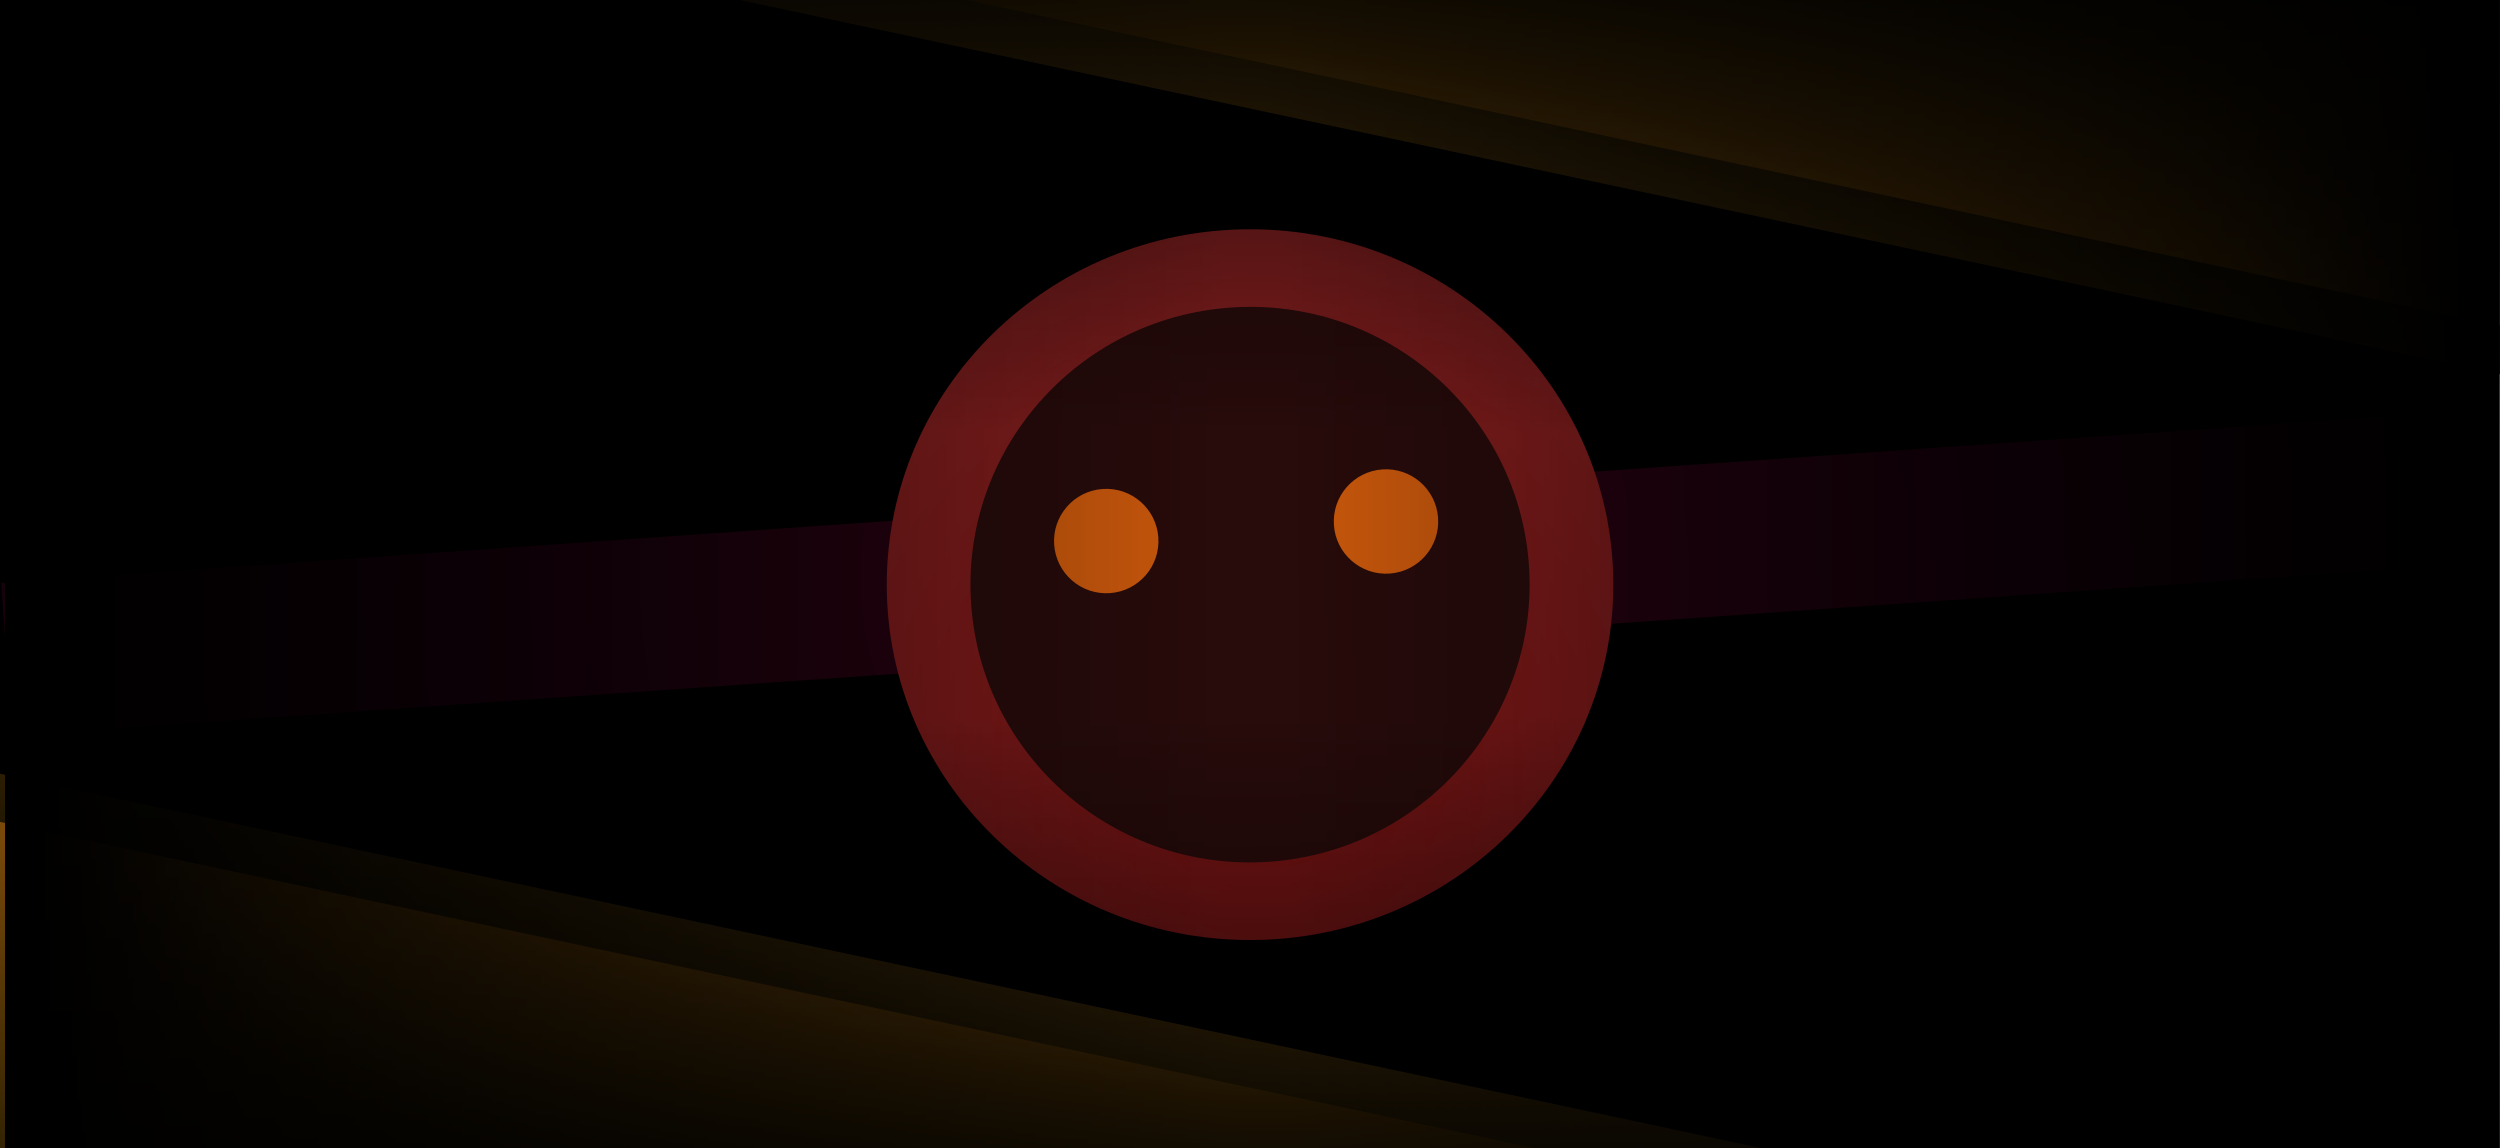
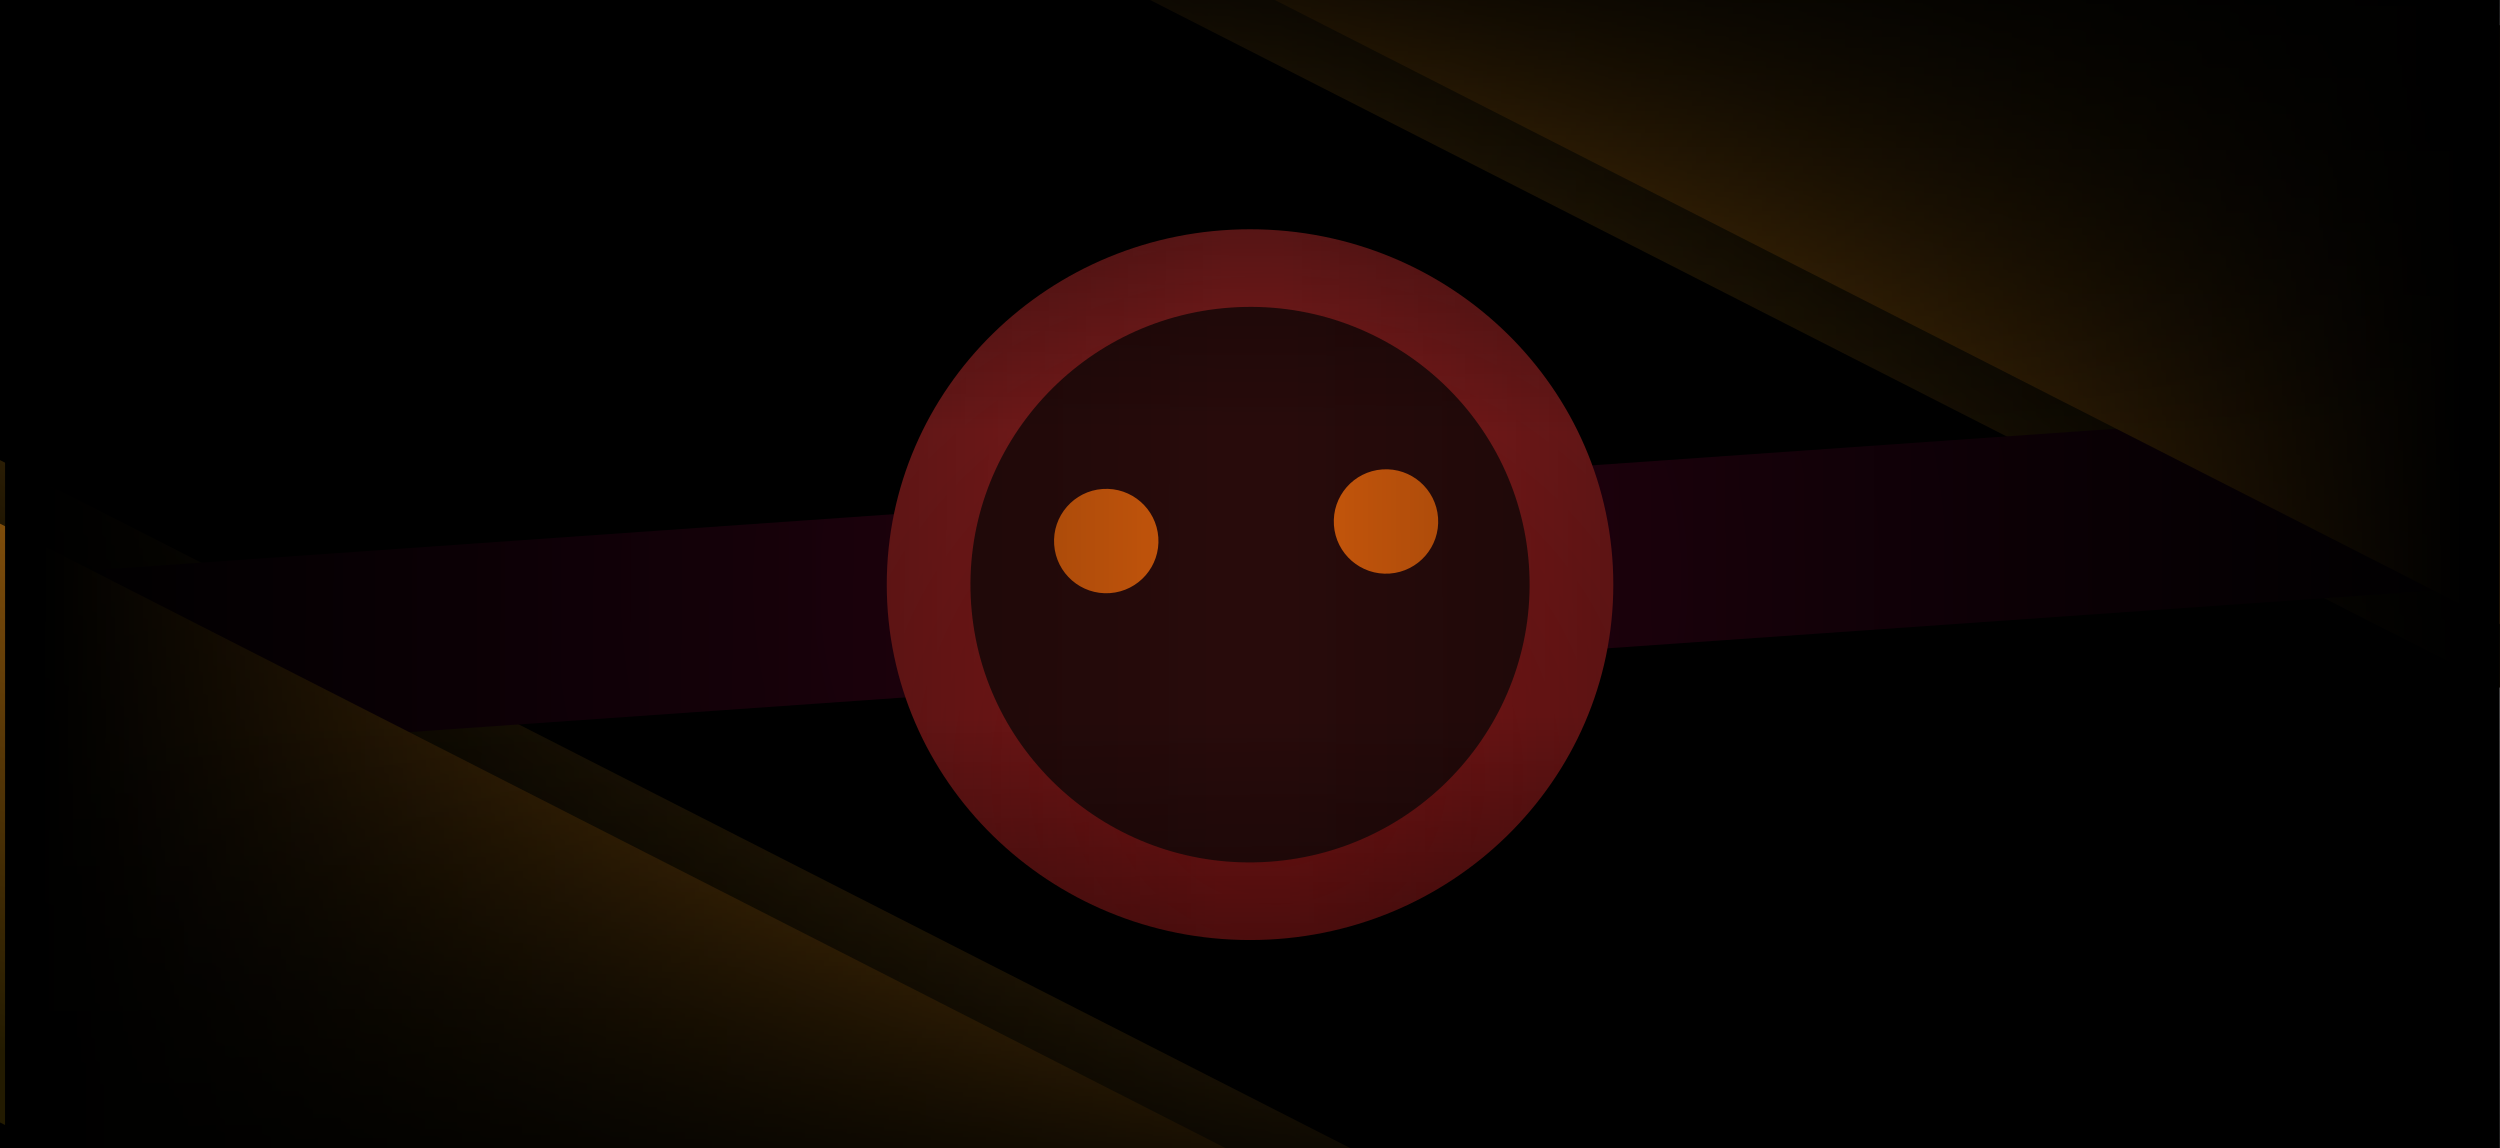
<svg xmlns="http://www.w3.org/2000/svg" id="svg8" width="1200" height="551" viewBox="0 0 317.5 145.785">
  <style>
- @keyframes Longer-Small-6_t { 0% { transform: translate(296.399px,90.6369px) rotate(95deg) scale(9.92,10.0972) translate(-2.338px,-16.2003px); animation-timing-function: cubic-bezier(0.42,0,0.58,1); } 50% { transform: translate(296.4433px,90.21158px) rotate(95deg) scale(9.92,10.0972) translate(-2.338px,-16.2003px); animation-timing-function: cubic-bezier(0.42,0,0.58,1); } 100% { transform: translate(296.399px,90.6369px) rotate(95deg) scale(9.92,10.0972) translate(-2.338px,-16.2003px); } }
- @keyframes Longer-Small-2_t { 0% { transform: translate(127px,35.6px) rotate(95deg) scale(9.92,10.0972) translate(-2.338px,-16.2003px); animation-timing-function: cubic-bezier(0.42,0,0.58,1); } 49.66% { transform: translate(126.8765px,34.7px) rotate(95deg) scale(9.92,10.0972) translate(-2.338px,-16.2003px); animation-timing-function: cubic-bezier(0.42,0,0.58,1); } 100% { transform: translate(127px,35.6px) rotate(95deg) scale(9.92,10.0972) translate(-2.338px,-16.2003px); } }
- @keyframes Longer-Small-4_t { 0% { transform: translate(296.399px,90.6369px) rotate(95deg) scale(9.92,10.0972) translate(-2.338px,-16.2003px); animation-timing-function: cubic-bezier(0.42,0,0.58,1); } 50% { transform: translate(296.4433px,90.21158px) rotate(95deg) scale(9.92,10.0972) translate(-2.338px,-16.2003px); animation-timing-function: cubic-bezier(0.42,0,0.58,1); } 100% { transform: translate(296.399px,90.6369px) rotate(95deg) scale(9.92,10.0972) translate(-2.338px,-16.2003px); } }
- @keyframes Longer-Small-3_t { 0% { transform: translate(127px,35.6px) rotate(95deg) scale(9.92,10.0972) translate(-2.338px,-16.2003px); animation-timing-function: cubic-bezier(0.42,0,0.58,1); } 49.66% { transform: translate(126.8765px,34.7px) rotate(95deg) scale(9.92,10.0972) translate(-2.338px,-16.2003px); animation-timing-function: cubic-bezier(0.42,0,0.58,1); } 100% { transform: translate(127px,35.6px) rotate(95deg) scale(9.92,10.0972) translate(-2.338px,-16.2003px); } }
- @keyframes Long_t { 0% { transform: translate(71.7989px,44.9129px) rotate(90deg) scale(19.746,20.123) translate(-0.491948px,-16.7822px); animation-timing-function: cubic-bezier(0.42,0,0.58,1); } 48.425% { transform: translate(71.7989px,43.755px) rotate(90deg) scale(19.746,20.123) translate(-0.491948px,-16.7822px); animation-timing-function: cubic-bezier(0.42,0,0.58,1); } 97.872% { transform: translate(71.7989px,44.9129px) rotate(90deg) scale(19.746,20.123) translate(-0.491948px,-16.7822px); animation-timing-function: cubic-bezier(0.419,0,0.71,0.497); } 100% { transform: translate(71.7989px,44.9129px) rotate(90deg) scale(19.746,20.123) translate(-0.491948px,-16.7822px); } }
- @keyframes Red_t { 0% { transform: translate(258.799px,46.4691px) scale(0.6,0.6) translate(-76.7291px,-76.2292px); animation-timing-function: cubic-bezier(0.42,0,0.58,1); } 50.34% { transform: translate(258.7px,45.9px) scale(0.6,0.6) translate(-76.7291px,-76.2292px); animation-timing-function: cubic-bezier(0.42,0,0.58,1); } 99.83% { transform: translate(258.799px,46.4691px) scale(0.6,0.6) translate(-76.7291px,-76.2292px); animation-timing-function: cubic-bezier(0.421,0,0.71,0.503); } 100% { transform: translate(258.799px,46.4691px) scale(0.6,0.6) translate(-76.7291px,-76.2292px); } }
- @keyframes a0_t { 0% { transform: translate(47.0134px,64.9px) scale(1.6,1.6); animation-timing-function: cubic-bezier(0.42,0,0.58,1); } 49.915% { transform: translate(47.0134px,63.8px) scale(1.6,1.6); animation-timing-function: cubic-bezier(0.42,0,0.58,1); } 100% { transform: translate(47.0134px,64.9px) scale(1.6,1.6); animation-timing-function: cubic-bezier(0.42,0,0.71,0.5); } }
- @keyframes a1_t { 0% { transform: translate(106.371px,64.9px) scale(1.6,1.6); animation-timing-function: cubic-bezier(0.42,0,0.58,1); } 49.915% { transform: translate(106.371px,63.8px) scale(1.6,1.6); animation-timing-function: cubic-bezier(0.42,0,0.58,1); } 100% { transform: translate(106.371px,64.9px) scale(1.6,1.6); animation-timing-function: cubic-bezier(0.42,0,0.71,0.5); } }
+ @keyframes Longer-Small-6_t { 0% { transform: translate(296.399px,90.6369px) rotate(95deg) scale(9.92,10.0972) translate(-2.338px,-16.2003px); animation-timing-function: cubic-bezier(0.42,0,0.58,1); } 49.986% { transform: translate(296.443px,90.2116px) rotate(95deg) scale(9.92,10.0972) translate(-2.338px,-16.2003px); animation-timing-function: cubic-bezier(0.42,0,0.58,1); } 100% { transform: translate(296.399px,90.6369px) rotate(95deg) scale(9.92,10.0972) translate(-2.338px,-16.2003px); } }
+ @keyframes Longer-Small-3_t { 0% { transform: translate(296.399px,90.6369px) rotate(95deg) scale(9.92,10.0972) translate(-2.338px,-16.2003px); animation-timing-function: cubic-bezier(0.42,0,0.58,1); } 49.986% { transform: translate(296.443px,90.2116px) rotate(95deg) scale(9.92,10.0972) translate(-2.338px,-16.2003px); animation-timing-function: cubic-bezier(0.42,0,0.58,1); } 100% { transform: translate(296.399px,90.6369px) rotate(95deg) scale(9.92,10.0972) translate(-2.338px,-16.2003px); } }
+ @keyframes Long_t { 0% { transform: translate(-28.79199px,9.77186px) rotate(90deg) scale(19.746,20.123) translate(-0.491948px,-16.7822px); animation-timing-function: cubic-bezier(0.42,0,0.58,1); } 47.736% { transform: translate(-28.79199px,8.61396px) rotate(90deg) scale(19.746,20.123) translate(-0.491948px,-16.7822px); animation-timing-function: cubic-bezier(0.42,0,0.58,1); } 96.51% { transform: translate(-28.79199px,9.77186px) rotate(90deg) scale(19.746,20.123) translate(-0.491948px,-16.7822px); } 100% { transform: translate(-28.79199px,9.77186px) rotate(90deg) scale(19.746,20.123) translate(-0.491948px,-16.7822px); } }
+ @keyframes Longer-Small-2_t { 0% { transform: translate(127px,35.6px) rotate(95deg) scale(9.92,10.0972) translate(-2.338px,-16.2003px); animation-timing-function: cubic-bezier(0.42,0,0.58,1); } 48.947% { transform: translate(127.1px,35.1px) rotate(95deg) scale(9.92,10.0972) translate(-2.338px,-16.2003px); animation-timing-function: cubic-bezier(0.42,0,0.58,1); } 98.558% { transform: translate(127px,35.6px) rotate(95deg) scale(9.92,10.0972) translate(-2.338px,-16.2003px); } 100% { transform: translate(127px,35.6px) rotate(95deg) scale(9.92,10.0972) translate(-2.338px,-16.2003px); } }
+ @keyframes Longer-Small-4_t { 0% { transform: translate(127px,35.6px) rotate(95deg) scale(9.92,10.0972) translate(-2.338px,-16.2003px); animation-timing-function: cubic-bezier(0.42,0,0.58,1); } 48.947% { transform: translate(127.1px,35.1px) rotate(95deg) scale(9.92,10.0972) translate(-2.338px,-16.2003px); animation-timing-function: cubic-bezier(0.42,0,0.58,1); } 98.558% { transform: translate(127px,35.6px) rotate(95deg) scale(9.92,10.0972) translate(-2.338px,-16.2003px); } 100% { transform: translate(127px,35.6px) rotate(95deg) scale(9.92,10.0972) translate(-2.338px,-16.2003px); } }
+ @keyframes Red_t { 0% { transform: translate(258.799px,46.4691px) scale(0.6,0.6) translate(-76.7291px,-76.2292px); animation-timing-function: cubic-bezier(0.42,0,0.58,1); } 49.639% { transform: translate(258.7px,45.9px) scale(0.6,0.6) translate(-76.7291px,-76.2292px); animation-timing-function: cubic-bezier(0.42,0,0.58,1); } 98.442% { transform: translate(258.799px,46.4691px) scale(0.6,0.6) translate(-76.7291px,-76.2292px); } 100% { transform: translate(258.799px,46.4691px) scale(0.6,0.6) translate(-76.7291px,-76.2292px); } }
+ @keyframes a0_t { 0% { transform: translate(47.0134px,64.9px) scale(1.6,1.6); animation-timing-function: cubic-bezier(0.42,0,0.58,1); } 49.207% { transform: translate(47.0134px,63.8px) scale(1.6,1.6); animation-timing-function: cubic-bezier(0.42,0,0.58,1); } 98.558% { transform: translate(47.0134px,64.9px) scale(1.6,1.6); } 100% { transform: translate(47.0134px,64.9px) scale(1.6,1.6); } }
+ @keyframes a1_t { 0% { transform: translate(106.371px,64.9px) scale(1.6,1.6); animation-timing-function: cubic-bezier(0.42,0,0.58,1); } 49.207% { transform: translate(106.371px,63.8px) scale(1.6,1.6); animation-timing-function: cubic-bezier(0.42,0,0.58,1); } 98.558% { transform: translate(106.371px,64.9px) scale(1.6,1.6); } 100% { transform: translate(106.371px,64.9px) scale(1.6,1.6); } }
    </style>
  <rect width="325.948" height="156" fill="#000000" stroke-width="11.8" stroke-linecap="square" stroke-linejoin="round" stroke="none" transform="translate(147.026,73) translate(-159.922,-78)" />
  <defs id="defs2">
    <linearGradient id="Gradient-0" x1="-0.667" y1="14.384" x2="2.237" y2="14.588" gradientUnits="userSpaceOnUse">
      <stop offset="0" stop-color="#4f350c" />
      <stop offset="0.56" stop-color="#1b1301" />
    </linearGradient>
-     <linearGradient id="Gradient-1" x1="-1.481" y1="13.337" x2="1.811" y2="12.954" gradientUnits="userSpaceOnUse">
+     <radialGradient id="Gradient-1" cx="0.492" cy="7.676" r="7.676" fx="0.492" fy="7.676" gradientUnits="userSpaceOnUse">
+       <stop offset="0" stop-color="#2b0011" />
+       <stop offset="1" stop-color="#15020c" />
+     </radialGradient>
+     <linearGradient id="Gradient-2" x1="-1.481" y1="13.337" x2="1.811" y2="12.954" gradientUnits="userSpaceOnUse">
      <stop offset="0" stop-color="#95590d" />
      <stop offset="1" stop-color="#231b01" />
    </linearGradient>
-     <radialGradient id="Gradient-2" cx="0.492" cy="7.676" r="7.676" fx="0.492" fy="7.676" gradientUnits="userSpaceOnUse">
-       <stop offset="0" stop-color="#2b0011" />
-       <stop offset="1" stop-color="#15020c" />
-     </radialGradient>
    <radialGradient id="Gradient-3" cx="0.156" cy="1.171" r="3.413" fx="0.156" fy="1.171" gradientUnits="userSpaceOnUse">
      <stop offset="0" stop-color="#761111" />
      <stop offset="1" stop-color="#862020" />
    </radialGradient>
    <linearGradient id="Gradient-4" x1="159.323" y1="57.327" x2="4.323" y2="56.827" gradientUnits="userSpaceOnUse">
      <stop offset="0.03" stop-color="#000000" stop-opacity="0" />
      <stop offset="1" stop-color="#000000" />
    </linearGradient>
    <linearGradient id="Gradient-5" x1="159.323" y1="57.327" x2="158.937" y2="-18.173" gradientUnits="userSpaceOnUse">
      <stop offset="0.03" stop-color="#000000" stop-opacity="0" />
      <stop offset="1" stop-color="#000000" />
    </linearGradient>
  </defs>
-   <g id="g436" transform="translate(21.8839,73) translate(-32.4304,-72.9494)" />
-   <g id="SMollest-3" transform="translate(277.853,72.4578) scale(-1,1) translate(-18.0774,-73.3274)" />
-   <g id="Smol-3" transform="translate(287.049,72.4578) scale(-1,1) translate(-21.9226,-73.3274)" />
-   <g transform="translate(185.593,3.5023) rotate(7) scale(2,2) translate(-145.988,-27.6975)" />
-   <g id="Big-3" transform="translate(310.982,72.4578) scale(-1,1) translate(-21.9226,-73.3274)" />
-   <g id="Med-3" transform="translate(297.69,72.4578) scale(-1,1) translate(-21.9226,-73.3274)" />
-   <g id="The" transform="translate(85.8715,147.754) translate(-290.338,-89.3878)">
-     <g transform="translate(291.179,90.3519) translate(-290.141,-91.5894)">
-       <g id="Back-Back" transform="translate(-4.29326,-58.9716) rotate(7) scale(2,2) translate(-145.988,-26.7274)">
-         <path id="Longer-Small-6" fill="url(#Gradient-0)" fill-opacity="1" fill-rule="evenodd" stroke="none" stroke-dasharray="none" stroke-linecap="round" stroke-linejoin="round" stroke-miterlimit="4" stroke-width="1.922" d="M0,0L2.846,0L2.846,28.782L0,28.782Z" transform="translate(296.399,90.6369) rotate(95) scale(9.92,10.0972) translate(-2.338,-16.2003)" style="animation: 2.35s linear infinite both Longer-Small-6_t;" />
-       </g>
-       <g id="Back" transform="translate(296.409,94.9629) rotate(7) scale(2,2) translate(-145.988,-27.6975)">
-         <path id="Longer-Small-2" fill="url(#Gradient-1)" fill-opacity="1" fill-rule="evenodd" stroke="none" stroke-dasharray="none" stroke-linecap="round" stroke-linejoin="round" stroke-miterlimit="4" stroke-width="1.922" d="M0,0L2.846,0L2.846,28.782L0,28.782Z" transform="translate(127,35.6) rotate(95) scale(9.92,10.0972) translate(-2.338,-16.2003)" style="animation: 2.35s linear infinite both Longer-Small-2_t;" />
-       </g>
-       <g transform="translate(423.178,-62.0856) scale(-1,-1) translate(-301.196,-88.6797)">
-         <g id="Back-Back-2" transform="translate(-4.27593,-63.9061) rotate(7) scale(2,2) translate(-145.988,-26.7274)">
-           <path id="Longer-Small-4" fill="url(#Gradient-0)" fill-opacity="1" fill-rule="evenodd" stroke="none" stroke-dasharray="none" stroke-linecap="round" stroke-linejoin="round" stroke-miterlimit="4" stroke-width="1.922" d="M0,0L2.846,0L2.846,28.782L0,28.782Z" transform="translate(296.399,90.6369) rotate(95) scale(9.92,10.0972) translate(-2.338,-16.2003)" style="animation: 2.35s linear infinite both Longer-Small-4_t;" />
+   <g id="Shadow" transform="translate(87.8235,67.9491) rotate(-38) scale(1.5,2.2) translate(-120.896,-5.03986)" />
+   <g id="Benjamin" transform="translate(139.334,74.8752) rotate(-4) translate(-239.383,-45.7375)">
+     <g id="Echos-of-a-distant-past" transform="translate(235.648,42.8944) translate(-490.834,-377.535)">
+       <g id="Thats-Life" transform="translate(514.076,379.755) translate(-371.105,-299.616)">
+         <g id="Back-Back" transform="translate(35.7994,90.5776) rotate(26) scale(2.4,2.4) translate(-145.988,-26.7274)">
+           <path id="Longer-Small-6" fill="url(#Gradient-0)" fill-opacity="1" fill-rule="evenodd" stroke="none" stroke-dasharray="none" stroke-linecap="round" stroke-linejoin="round" stroke-miterlimit="4" stroke-width="1.922" d="M0,0L2.846,0L2.846,28.782L0,28.782Z" transform="translate(296.399,90.6369) rotate(95) scale(9.92,10.0972) translate(-2.338,-16.2003)" style="animation: 3.467s linear infinite both Longer-Small-6_t;" />
        </g>
-         <g id="Back-2" transform="translate(296.426,90.0284) rotate(7) scale(2,2) translate(-145.988,-27.6975)">
-           <path id="Longer-Small-3" fill="url(#Gradient-1)" fill-opacity="1" fill-rule="evenodd" stroke="none" stroke-dasharray="none" stroke-linecap="round" stroke-linejoin="round" stroke-miterlimit="4" stroke-width="1.922" d="M0,0L2.846,0L2.846,28.782L0,28.782Z" transform="translate(127,35.6) rotate(95) scale(9.92,10.0972) translate(-2.338,-16.2003)" style="animation: 2.35s linear infinite both Longer-Small-3_t;" />
+         <g id="Back-Back-2" transform="translate(706.411,508.654) rotate(-154) scale(2.4,2.4) translate(-145.988,-26.7274)">
+           <path id="Longer-Small-3" fill="url(#Gradient-0)" fill-opacity="1" fill-rule="evenodd" stroke="none" stroke-dasharray="none" stroke-linecap="round" stroke-linejoin="round" stroke-miterlimit="4" stroke-width="1.922" d="M0,0L2.846,0L2.846,28.782L0,28.782Z" transform="translate(296.399,90.6369) rotate(95) scale(9.92,10.0972) translate(-2.338,-16.2003)" style="animation: 3.467s linear infinite both Longer-Small-3_t;" />
+         </g>
+         <g transform="translate(371.096,300.473) scale(1.2,1.2) translate(-154.458,-9.71401)">
+           <rect id="Long" width="0.984" height="15.351" fill="url(#Gradient-1)" fill-opacity="1" fill-rule="evenodd" stroke="none" stroke-dasharray="none" stroke-linecap="round" stroke-linejoin="round" stroke-miterlimit="4" stroke-width="1.922" transform="translate(-28.792,9.77186) rotate(90) scale(19.746,20.123) translate(-0.491948,-16.7822)" style="paint-order: fill markers stroke; animation: 3.467s linear infinite both Long_t;" />
+         </g>
+         <g id="Back" transform="translate(316.843,382.714) rotate(26) scale(2.4,2.4) translate(-145.988,-27.6975)">
+           <path id="Longer-Small-2" fill="url(#Gradient-2)" fill-opacity="1" fill-rule="evenodd" stroke="none" stroke-dasharray="none" stroke-linecap="round" stroke-linejoin="round" stroke-miterlimit="4" stroke-width="1.922" d="M0,0L2.846,0L2.846,28.782L0,28.782Z" transform="translate(127,35.6) rotate(95) scale(9.92,10.0972) translate(-2.338,-16.2003)" style="animation: 3.467s linear infinite both Longer-Small-2_t;" />
+         </g>
+         <g id="Back-2" transform="translate(425.367,216.518) rotate(-154) scale(2.4,2.4) translate(-145.988,-27.6975)">
+           <path id="Longer-Small-4" fill="url(#Gradient-2)" fill-opacity="1" fill-rule="evenodd" stroke="none" stroke-dasharray="none" stroke-linecap="round" stroke-linejoin="round" stroke-miterlimit="4" stroke-width="1.922" d="M0,0L2.846,0L2.846,28.782L0,28.782Z" transform="translate(127,35.6) rotate(95) scale(9.92,10.0972) translate(-2.338,-16.2003)" style="animation: 3.467s linear infinite both Longer-Small-4_t;" />
        </g>
      </g>
    </g>
-   </g>
-   <g id="Shadow" transform="translate(87.8235,67.9491) rotate(-38) scale(1.5,2.2) translate(-120.896,-5.03986)" />
-   <g id="Benjamin" transform="translate(139.334,74.8752) rotate(-4) translate(-239.383,-45.7375)">
-     <rect id="Long" width="0.984" height="15.351" fill="url(#Gradient-2)" fill-opacity="1" fill-rule="evenodd" stroke="none" stroke-dasharray="none" stroke-linecap="round" stroke-linejoin="round" stroke-miterlimit="4" stroke-width="1.922" transform="translate(71.7989,44.9129) rotate(90) scale(19.746,20.123) translate(-0.491948,-16.7822)" style="paint-order: fill markers stroke; animation: 2.35s linear infinite both Long_t;" />
-     <g id="Red" transform="translate(258.799,46.4691) scale(0.6,0.6) translate(-76.7291,-76.2292)" style="animation: 2.35s linear infinite both Red_t;">
+     <g id="Red" transform="translate(258.799,46.4691) scale(0.6,0.6) translate(-76.7291,-76.2292)" style="animation: 3.467s linear infinite both Red_t;">
      <ellipse id="path168-2" rx="2.171" ry="2.185" fill="url(#Gradient-3)" fill-rule="evenodd" stroke-linecap="round" stroke-linejoin="round" stroke-width="0.089" transform="translate(76.7305,76.2288) rotate(4) scale(35.418,34.427)" style="paint-order: fill markers stroke;" />
      <ellipse id="circle170-3" rx="2.86" ry="2.86" fill="#280b0b" fill-rule="evenodd" stroke-linecap="round" stroke-linejoin="round" stroke-width="0.069" transform="translate(-6.48456,-118.781) scale(20.691,20.5562) translate(4.02173,9.48666)" style="paint-order: fill markers stroke;" />
-       <ellipse rx="6.906" ry="6.906" fill="#ca580c" stroke-width="1.817" stroke-linecap="round" stroke-linejoin="round" stroke="none" transform="translate(47.0134,64.9) scale(1.6,1.6)" style="animation: 2.35s linear infinite both a0_t;" />
-       <ellipse rx="6.906" ry="6.906" fill="#ca580c" stroke-width="1.817" stroke-linecap="round" stroke-linejoin="round" stroke="none" transform="translate(106.371,64.9) scale(1.6,1.6)" style="animation: 2.35s linear infinite both a1_t;" />
+       <ellipse rx="6.906" ry="6.906" fill="#ca580c" stroke-width="1.817" stroke-linecap="round" stroke-linejoin="round" stroke="none" transform="translate(47.0134,64.9) scale(1.6,1.6)" style="animation: 3.467s linear infinite both a0_t;" />
+       <ellipse rx="6.906" ry="6.906" fill="#ca580c" stroke-width="1.817" stroke-linecap="round" stroke-linejoin="round" stroke="none" transform="translate(106.371,64.9) scale(1.6,1.6)" style="animation: 3.467s linear infinite both a1_t;" />
    </g>
  </g>
  <rect width="316.823" height="146.113" fill="url(#Gradient-4)" stroke-width="11.8" stroke-linecap="square" stroke-linejoin="round" stroke="none" opacity="1" transform="translate(146.995,73.2709) translate(-146.349,-73.3274)" />
  <rect width="316.823" height="146.113" fill="url(#Gradient-4)" stroke-width="11.8" stroke-linecap="square" stroke-linejoin="round" stroke="none" opacity="1" transform="translate(171.12,73.2709) scale(-1,1) translate(-146.349,-73.3274)" />
  <rect width="316.823" height="146.113" fill="url(#Gradient-5)" stroke-width="11.8" stroke-linecap="square" stroke-linejoin="round" stroke="none" opacity="1" transform="translate(171.12,72.7291) scale(-1,-1) translate(-146.349,-73.3274)" />
  <rect width="316.823" height="146.113" fill="url(#Gradient-5)" stroke-width="11.8" stroke-linecap="square" stroke-linejoin="round" stroke="none" opacity="1" transform="translate(159.057,73) scale(-1,1) translate(-158.411,-73.0565)" />
</svg>
